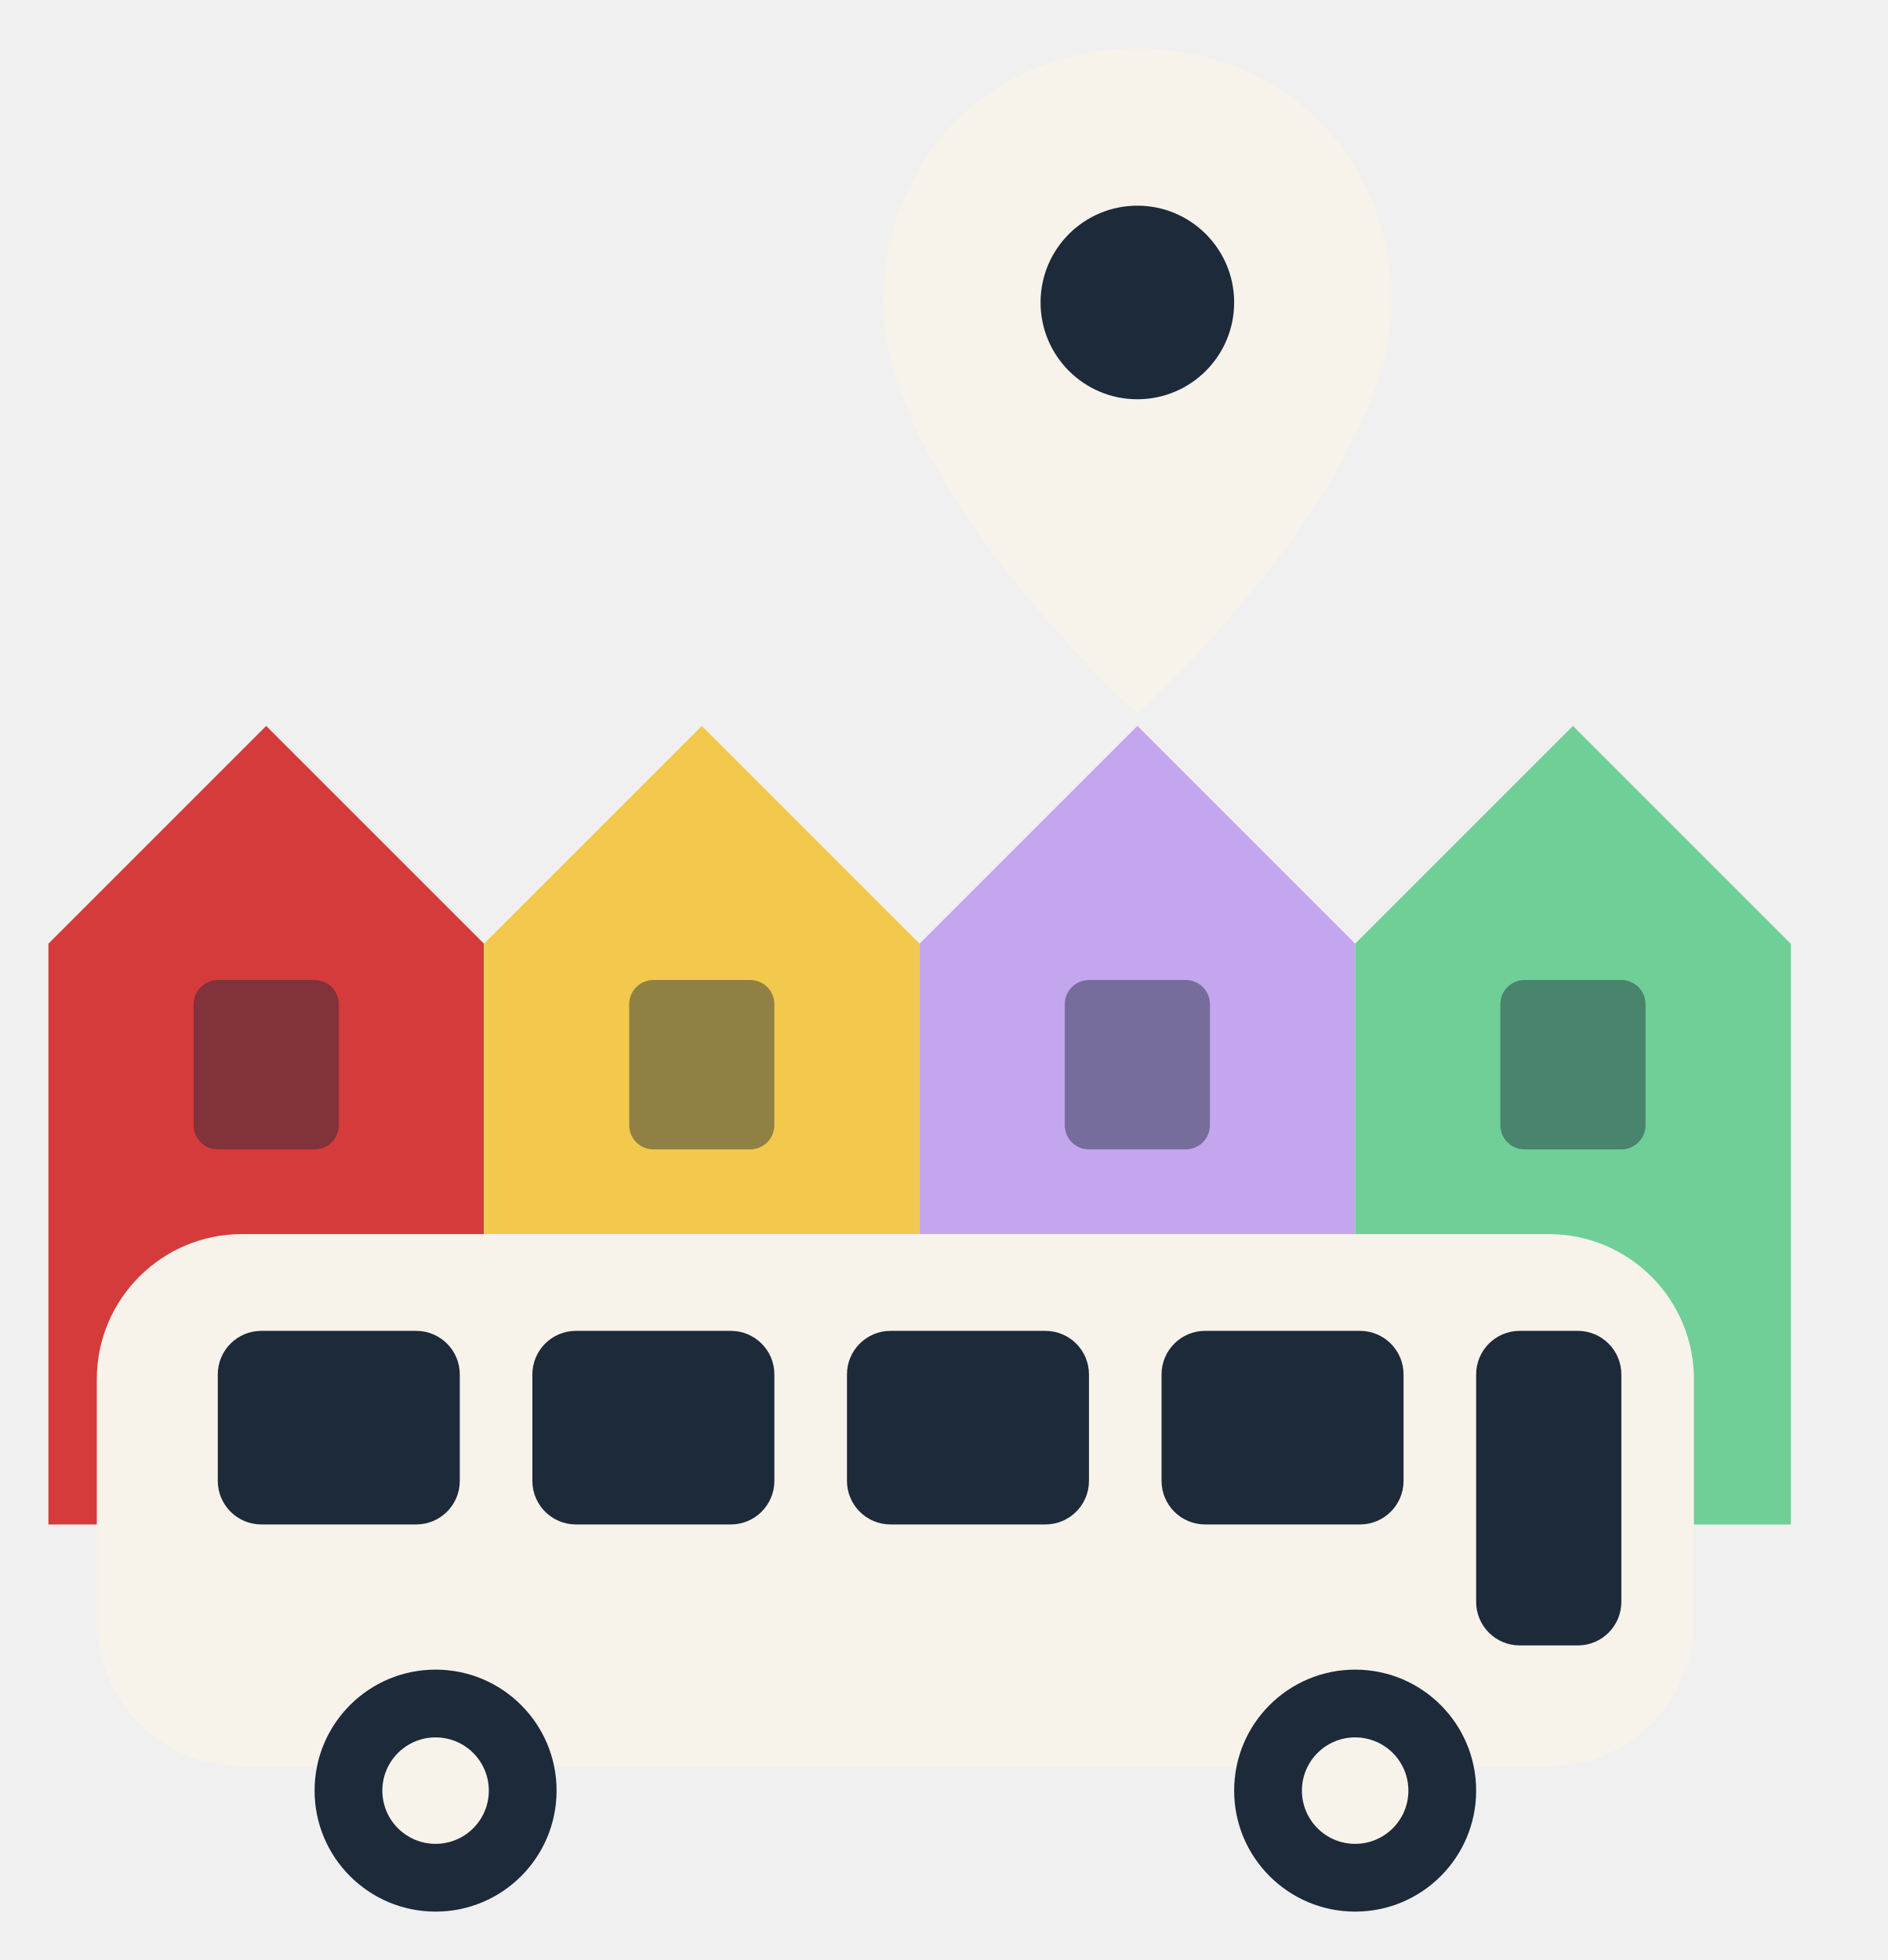
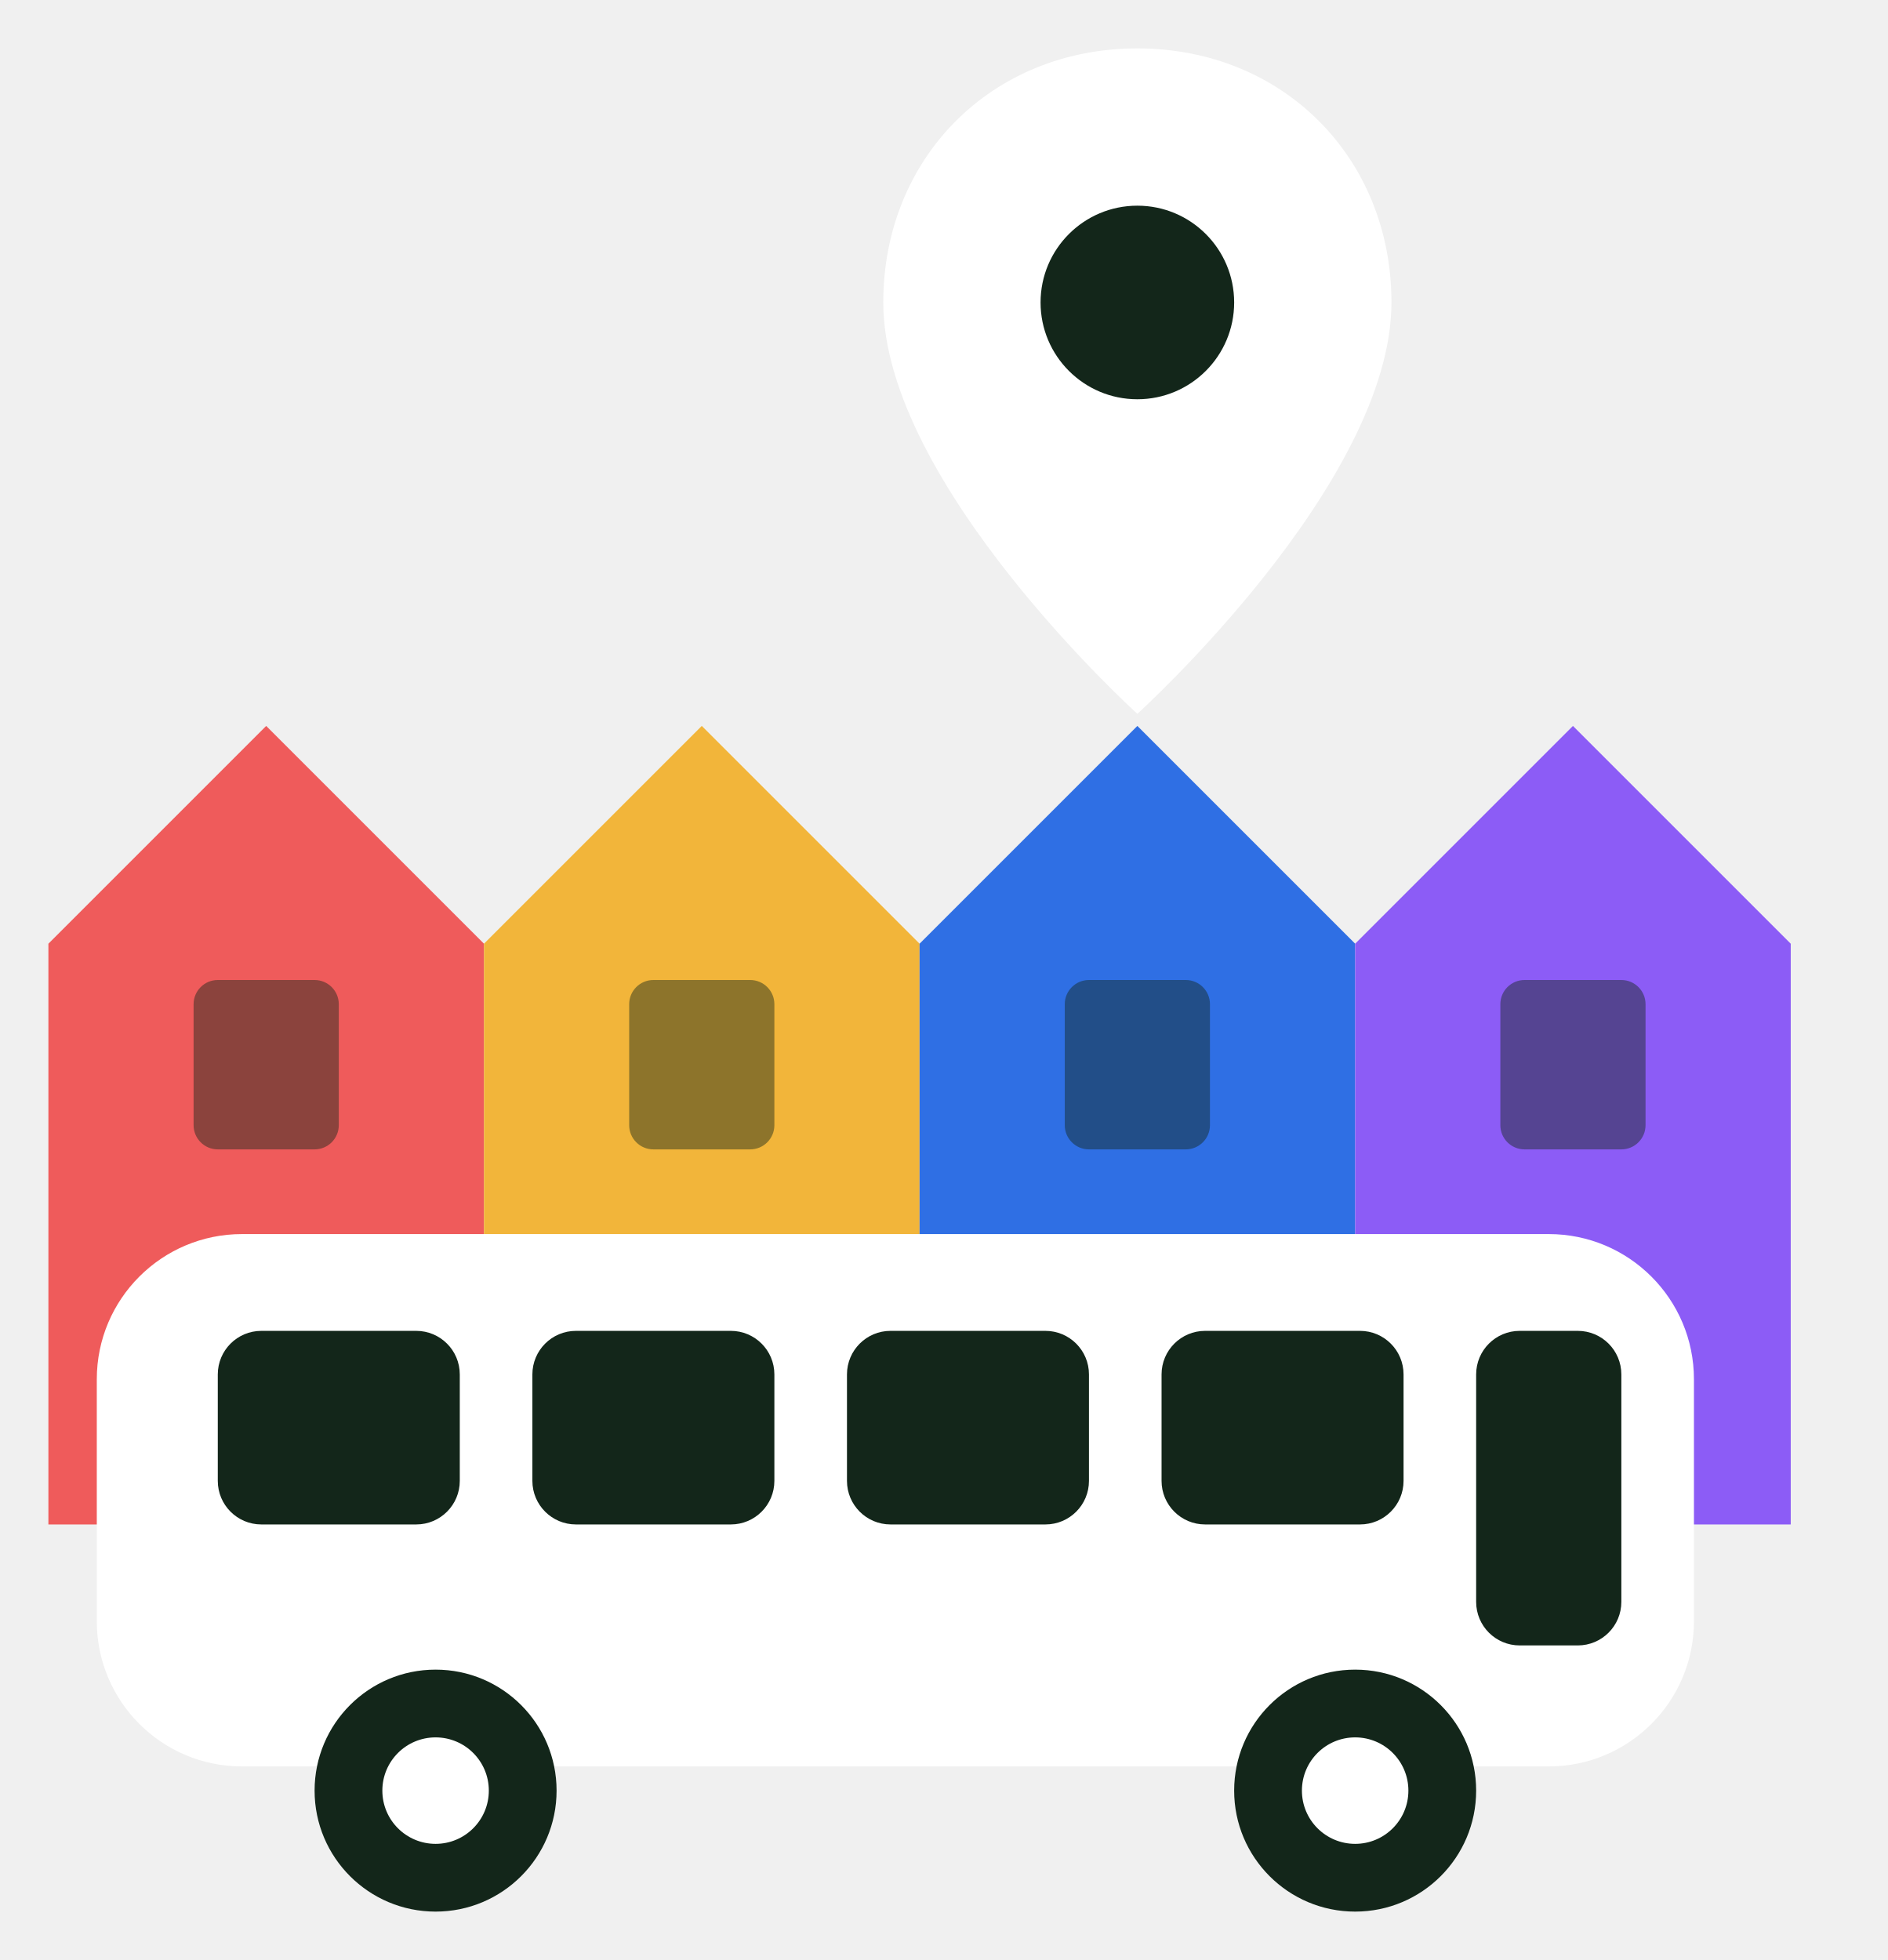
<svg xmlns="http://www.w3.org/2000/svg" viewBox="10 7 78 81">
-   <path d="M12 46 L21 37 L30 46 V70 H12Z" fill="#D63B3B" />
-   <path d="M30 46 L39 37 L48 46 V70 H30Z" fill="#F2C94C" />
-   <path d="M48 46 L57 37 L66 46 V70 H48Z" fill="#C3A6EE" />
-   <path d="M66 46 L75 37 L84 46 V70 H66Z" fill="#6FCF97" />
-   <rect x="18" y="47.5" width="6" height="7" rx="1" fill="#1C2A3A" fill-opacity=".45" />
-   <rect x="36" y="47.5" width="6" height="7" rx="1" fill="#1C2A3A" fill-opacity=".45" />
-   <rect x="54" y="47.5" width="6" height="7" rx="1" fill="#1C2A3A" fill-opacity=".45" />
-   <rect x="72" y="47.5" width="6" height="7" rx="1" fill="#1C2A3A" fill-opacity=".45" />
-   <rect x="14" y="58" width="66" height="22" rx="6" fill="#F7F2EA" />
-   <rect x="19" y="62" width="10" height="8" rx="1.8" fill="#1C2A3A" />
-   <rect x="32" y="62" width="10" height="8" rx="1.8" fill="#1C2A3A" />
-   <rect x="45" y="62" width="10" height="8" rx="1.8" fill="#1C2A3A" />
-   <rect x="58" y="62" width="10" height="8" rx="1.8" fill="#1C2A3A" />
-   <rect x="71" y="62" width="6" height="13" rx="1.8" fill="#1C2A3A" />
-   <circle cx="28" cy="81" r="5" fill="#1C2A3A" />
-   <circle cx="28" cy="81" r="2.2" fill="#F7F2EA" />
-   <circle cx="66" cy="81" r="5" fill="#1C2A3A" />
-   <circle cx="66" cy="81" r="2.2" fill="#F7F2EA" />
-   <path d="M57 9c-6 0-10.5 4.5-10.5 10.5 0 7.5 10.5 17 10.5 17s10.5-9.5 10.5-17C67.5 13.5 63 9 57 9z" fill="#F7F2EA" />
-   <circle cx="57" cy="19.5" r="4" fill="#1C2A3A" />
+   <path d="M12 46 L21 37 L30 46 V70 H12Z" fill="#EF5B5B" />
+   <path d="M30 46 L39 37 L48 46 V70 H30Z" fill="#F2B53A" />
+   <path d="M48 46 L57 37 L66 46 V70 H48Z" fill="#2F6FE4" />
+   <path d="M66 46 L75 37 L84 46 V70 H66Z" fill="#8C5CF6" />
+   <rect x="18" y="47.5" width="6" height="7" rx="1" fill="#13261A" fill-opacity=".45" />
+   <rect x="36" y="47.5" width="6" height="7" rx="1" fill="#13261A" fill-opacity=".45" />
+   <rect x="54" y="47.5" width="6" height="7" rx="1" fill="#13261A" fill-opacity=".45" />
+   <rect x="72" y="47.5" width="6" height="7" rx="1" fill="#13261A" fill-opacity=".45" />
+   <rect x="14" y="58" width="66" height="22" rx="6" fill="#FFFFFF" />
+   <rect x="19" y="62" width="10" height="8" rx="1.8" fill="#13261A" />
+   <rect x="32" y="62" width="10" height="8" rx="1.8" fill="#13261A" />
+   <rect x="45" y="62" width="10" height="8" rx="1.8" fill="#13261A" />
+   <rect x="58" y="62" width="10" height="8" rx="1.8" fill="#13261A" />
+   <rect x="71" y="62" width="6" height="13" rx="1.8" fill="#13261A" />
+   <circle cx="28" cy="81" r="5" fill="#13261A" />
+   <circle cx="28" cy="81" r="2.2" fill="#FFFFFF" />
+   <circle cx="66" cy="81" r="5" fill="#13261A" />
+   <circle cx="66" cy="81" r="2.2" fill="#FFFFFF" />
+   <path d="M57 9c-6 0-10.5 4.5-10.5 10.5 0 7.5 10.5 17 10.5 17s10.5-9.5 10.5-17C67.5 13.5 63 9 57 9z" fill="#FFFFFF" />
+   <circle cx="57" cy="19.5" r="4" fill="#13261A" />
</svg>
